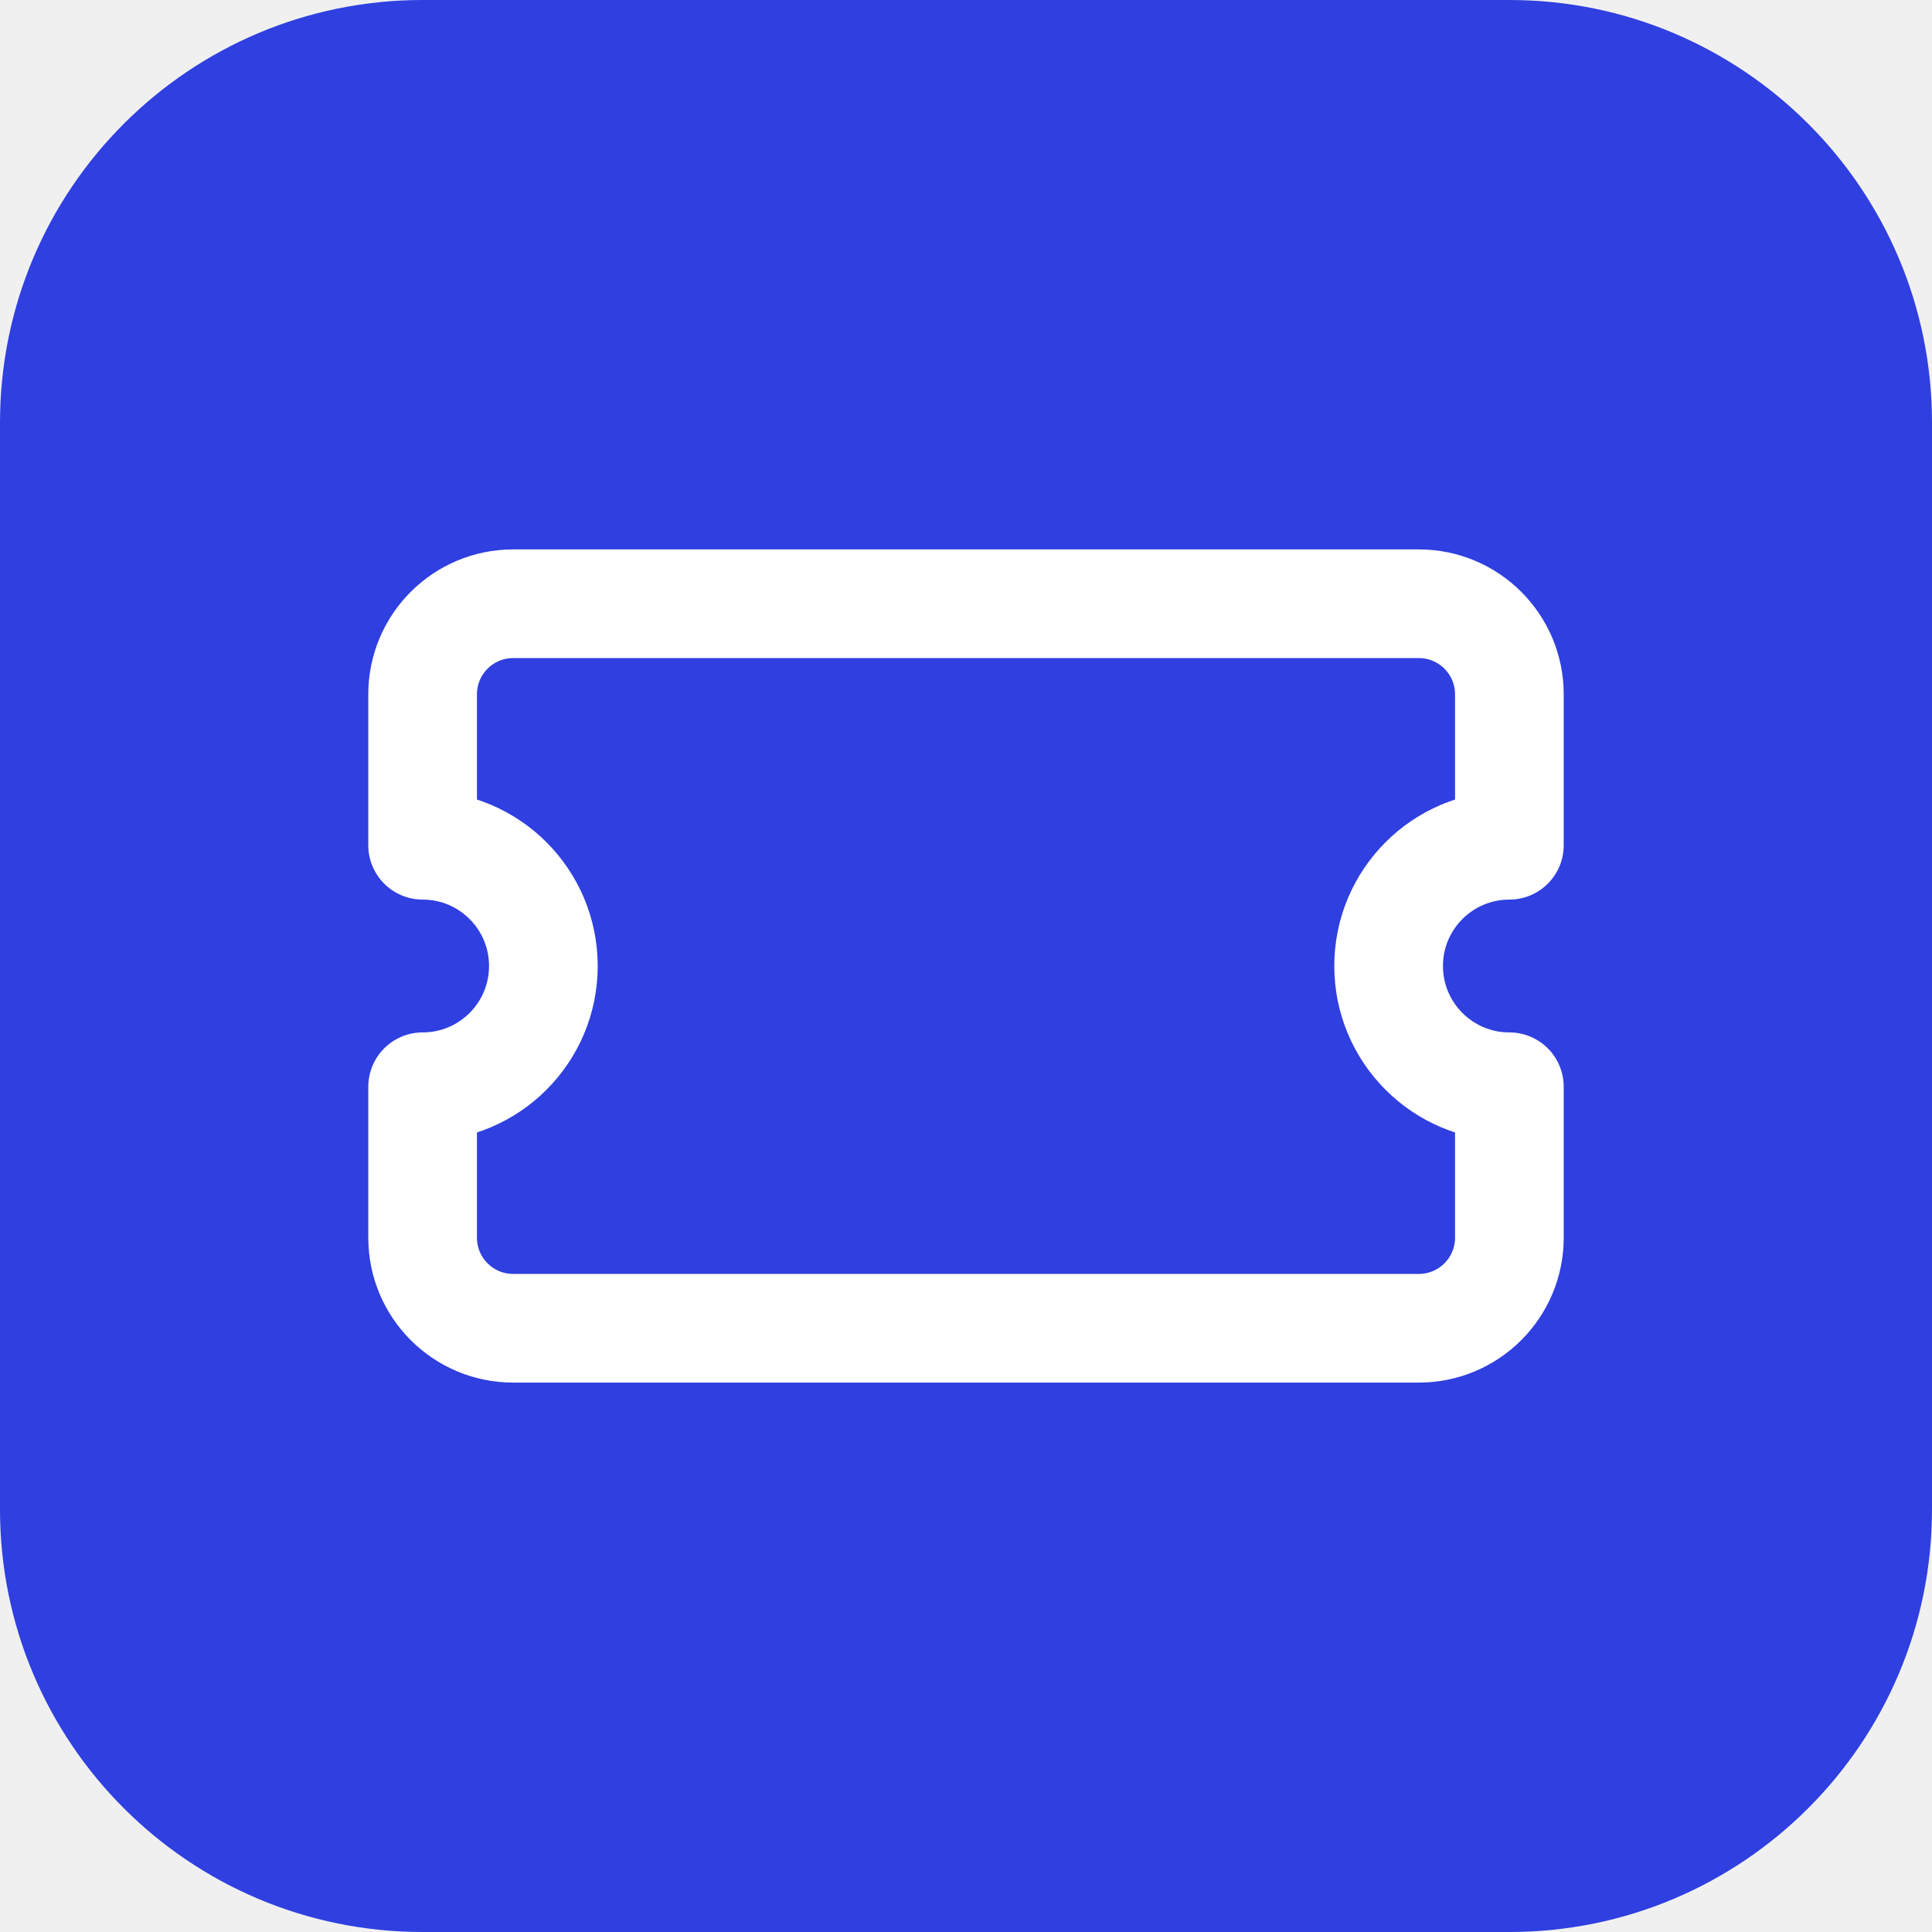
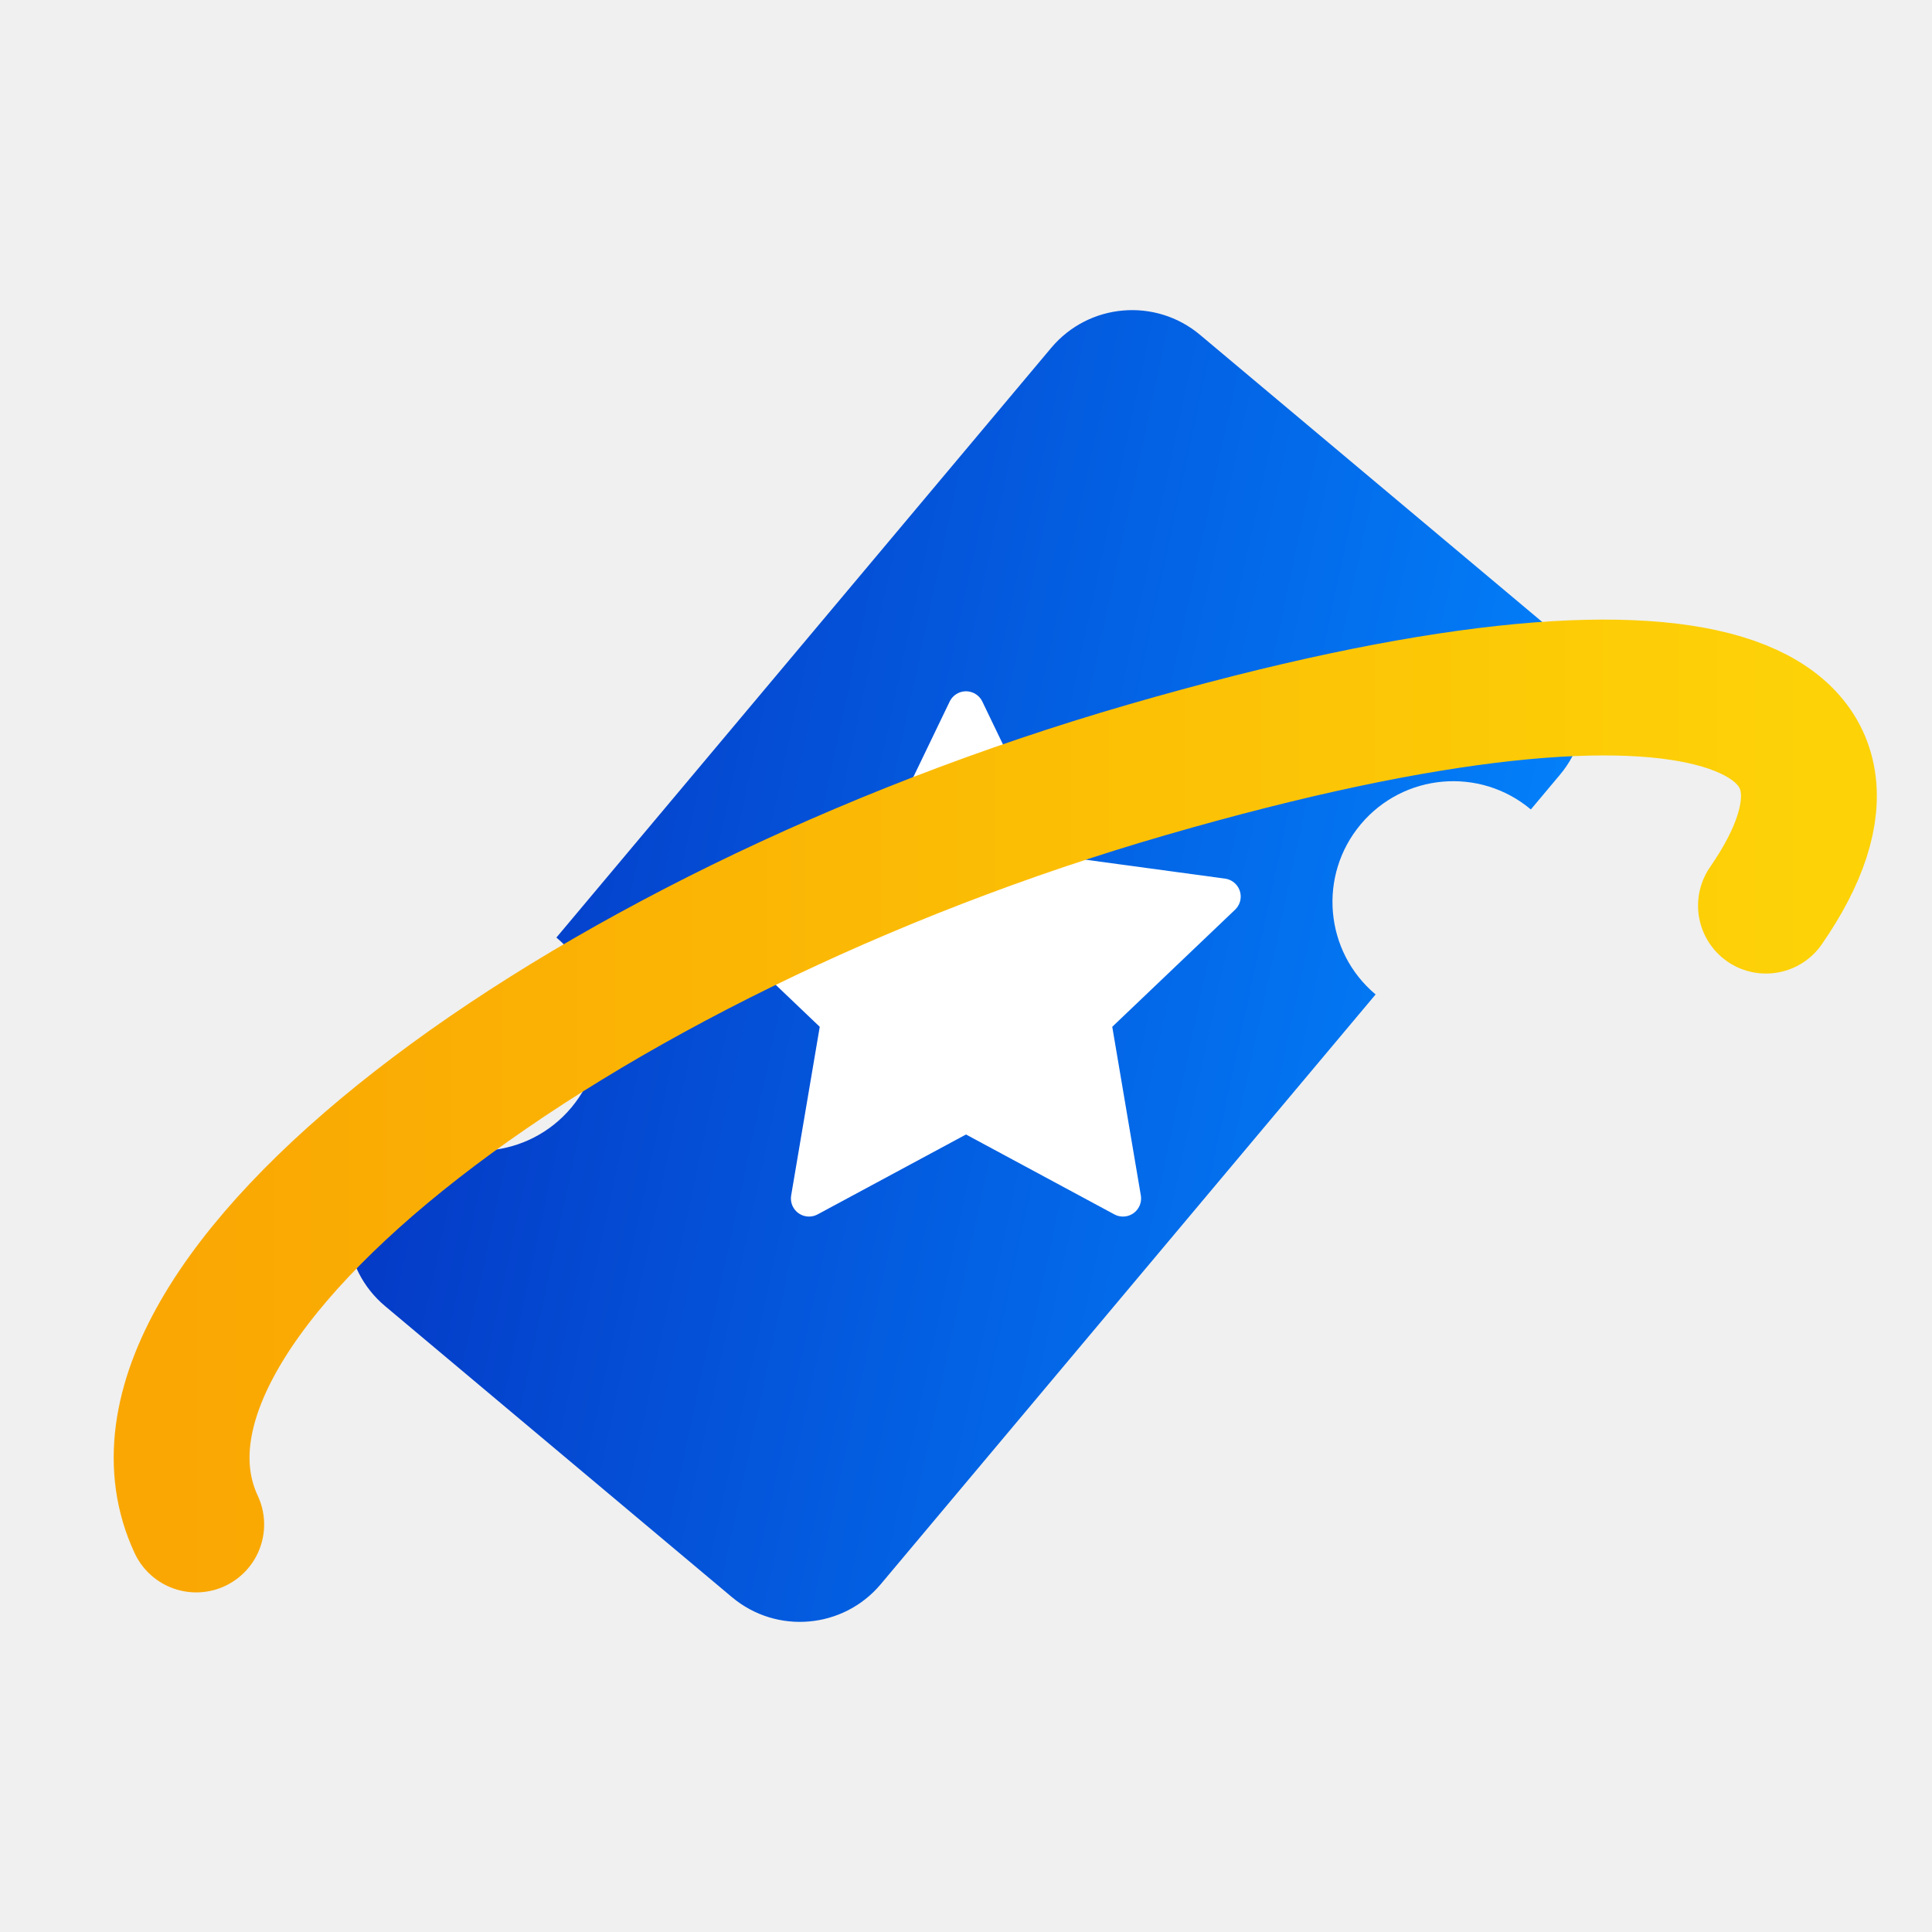
- <svg xmlns="http://www.w3.org/2000/svg" viewBox="0 0 32 32">
-   <rect width="32" height="32" rx="7" fill="#2f3fe0" />
-   <path d="M7 11.5A1.5 1.5 0 0 1 8.5 10h15a1.5 1.5 0 0 1 1.5 1.5V14a2 2 0 0 0 0 4v2.5a1.5 1.5 0 0 1-1.5 1.5h-15A1.5 1.5 0 0 1 7 20.5V18a2 2 0 0 0 0-4z" fill="none" stroke="#fff" stroke-width="1.8" stroke-linejoin="round" />
+ <svg xmlns="http://www.w3.org/2000/svg" viewBox="0 0 64 64">
+   <defs>
+     <linearGradient id="t" x1="0" y1="1" x2="1" y2="0">
+       <stop offset="0" stop-color="#0437c4" />
+       <stop offset="1" stop-color="#0382fb" />
+     </linearGradient>
+     <linearGradient id="r" x1="0" y1="0" x2="1" y2="0">
+       <stop offset="0" stop-color="#faa703" />
+       <stop offset="1" stop-color="#fdd207" />
+     </linearGradient>
+     <mask id="n">
+       <rect width="64" height="64" fill="#fff" />
+       <circle cx="11" cy="-12" r="4" transform="translate(32 32) rotate(40)" />
+       <circle cx="-11" cy="12" r="4" transform="translate(32 32) rotate(40)" />
+     </mask>
+   </defs>
+   <g mask="url(#n)">
+     <rect x="-11" y="-21" width="22" height="42" rx="3.5" fill="url(#t)" transform="translate(32 32) rotate(40)" />
+   </g>
+   <path d="M32 23.5l2.6 5.4 5.9.8-4.3 4.1 1 5.9-5.2-2.8-5.2 2.8 1-5.9-4.3-4.1 5.9-.8z" fill="#fff" stroke="#fff" stroke-width="1.2" stroke-linejoin="round" />
+   <path d="M6.5 44.5C3 37 19 25 38 19.5S63 17.5 58.5 24" fill="none" stroke="url(#r)" stroke-width="4.5" stroke-linecap="round" transform="translate(0 6)" />
</svg>
